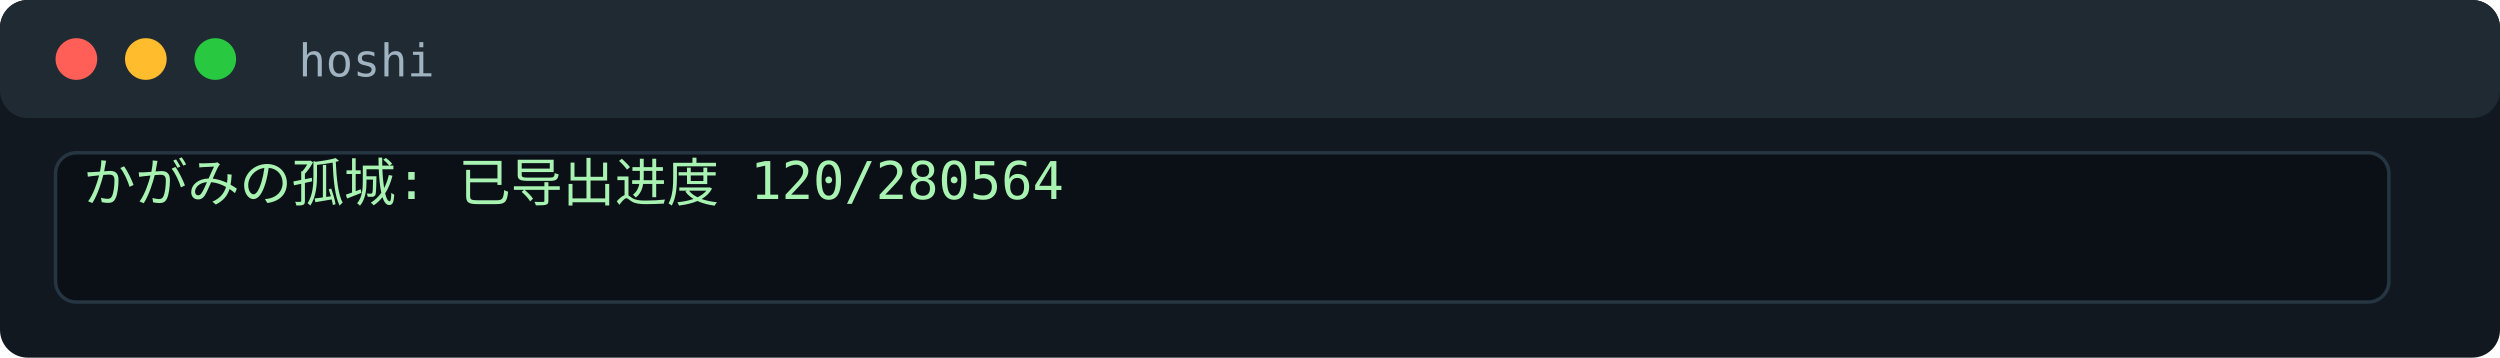
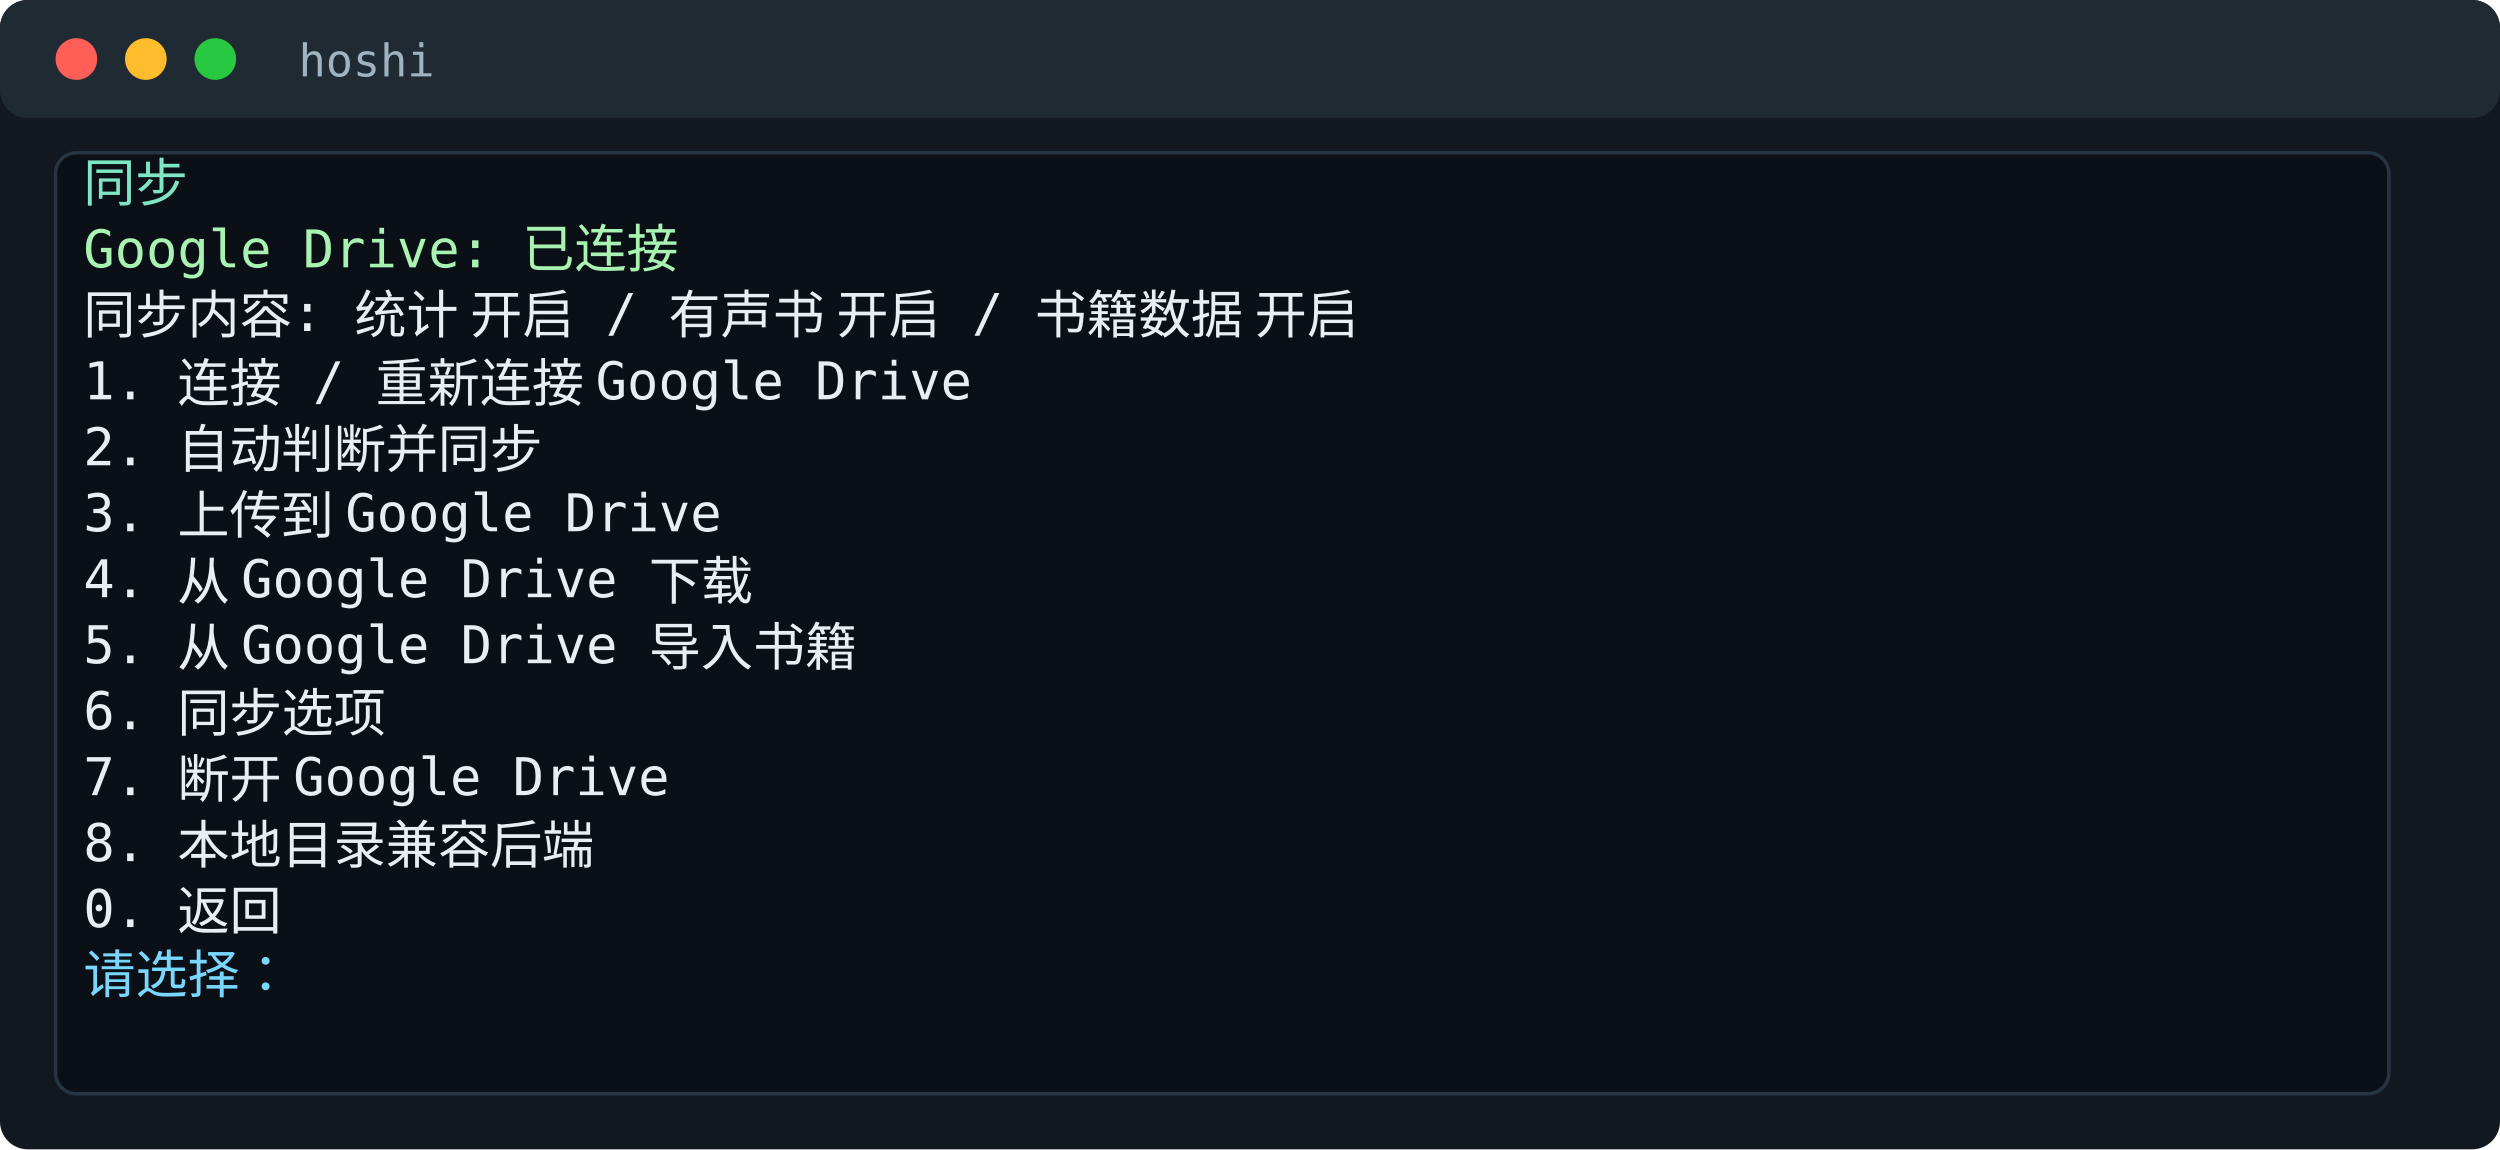
- <svg xmlns="http://www.w3.org/2000/svg" width="720" height="103" viewBox="0 0 720 103" role="img" aria-label="Hoshi Reader Terminal screenshot">
-   <rect width="720" height="103" rx="8" fill="#111820" />
+ <svg xmlns="http://www.w3.org/2000/svg" width="720" height="331" viewBox="0 0 720 331" role="img" aria-label="Hoshi Reader Terminal screenshot">
+   <rect width="720" height="331" rx="8" fill="#111820" />
  <rect x="0" y="0" width="720" height="34" rx="8" fill="#202a33" />
  <circle cx="22" cy="17" r="6" fill="#ff5f57" />
  <circle cx="42" cy="17" r="6" fill="#ffbd2e" />
  <circle cx="62" cy="17" r="6" fill="#28c840" />
  <text x="86" y="22" fill="#9fb4c0" font-family="SFMono-Regular, Menlo, Consolas, monospace" font-size="13">hoshi</text>
-   <rect x="16" y="44" width="672" height="43" rx="6" fill="#0b1016" stroke="#263542" />
-   <text x="24" y="58" fill="#a8f3b2" font-family="SFMono-Regular, Menlo, Consolas, monospace" font-size="15" xml:space="preserve">かがみの孤城: 已导出进度 120/280564</text>
+   <rect x="16" y="44" width="672" height="271" rx="6" fill="#0b1016" stroke="#263542" />
+   <text x="24" y="58" fill="#7ee6c4" font-family="SFMono-Regular, Menlo, Consolas, monospace" font-size="15" xml:space="preserve">同步</text>
+   <text x="24" y="77" fill="#a8f3b2" font-family="SFMono-Regular, Menlo, Consolas, monospace" font-size="15" xml:space="preserve">Google Drive: 已连接</text>
+   <text x="24" y="96" fill="#e8eef2" font-family="SFMono-Regular, Menlo, Consolas, monospace" font-size="15" xml:space="preserve">同步内容: 统计 开启 / 有声书 开启 / 书籍数据 开启</text>
+   <text x="24" y="115" fill="#e8eef2" font-family="SFMono-Regular, Menlo, Consolas, monospace" font-size="15" xml:space="preserve">1. 连接 / 重新连接 Google Drive</text>
+   <text x="24" y="134" fill="#e8eef2" font-family="SFMono-Regular, Menlo, Consolas, monospace" font-size="15" xml:space="preserve">2. 自动判断并同步</text>
+   <text x="24" y="153" fill="#e8eef2" font-family="SFMono-Regular, Menlo, Consolas, monospace" font-size="15" xml:space="preserve">3. 上传到 Google Drive</text>
+   <text x="24" y="172" fill="#e8eef2" font-family="SFMono-Regular, Menlo, Consolas, monospace" font-size="15" xml:space="preserve">4. 从 Google Drive 下载</text>
+   <text x="24" y="191" fill="#e8eef2" font-family="SFMono-Regular, Menlo, Consolas, monospace" font-size="15" xml:space="preserve">5. 从 Google Drive 导入书籍</text>
+   <text x="24" y="210" fill="#e8eef2" font-family="SFMono-Regular, Menlo, Consolas, monospace" font-size="15" xml:space="preserve">6. 同步选项</text>
+   <text x="24" y="229" fill="#e8eef2" font-family="SFMono-Regular, Menlo, Consolas, monospace" font-size="15" xml:space="preserve">7. 断开 Google Drive</text>
+   <text x="24" y="248" fill="#e8eef2" font-family="SFMono-Regular, Menlo, Consolas, monospace" font-size="15" xml:space="preserve">8. 本地目录兼容后端</text>
+   <text x="24" y="267" fill="#e8eef2" font-family="SFMono-Regular, Menlo, Consolas, monospace" font-size="15" xml:space="preserve">0. 返回</text>
+   <text x="24" y="286" fill="#79d7ff" font-family="SFMono-Regular, Menlo, Consolas, monospace" font-size="15" xml:space="preserve">请选择：</text>
</svg>
